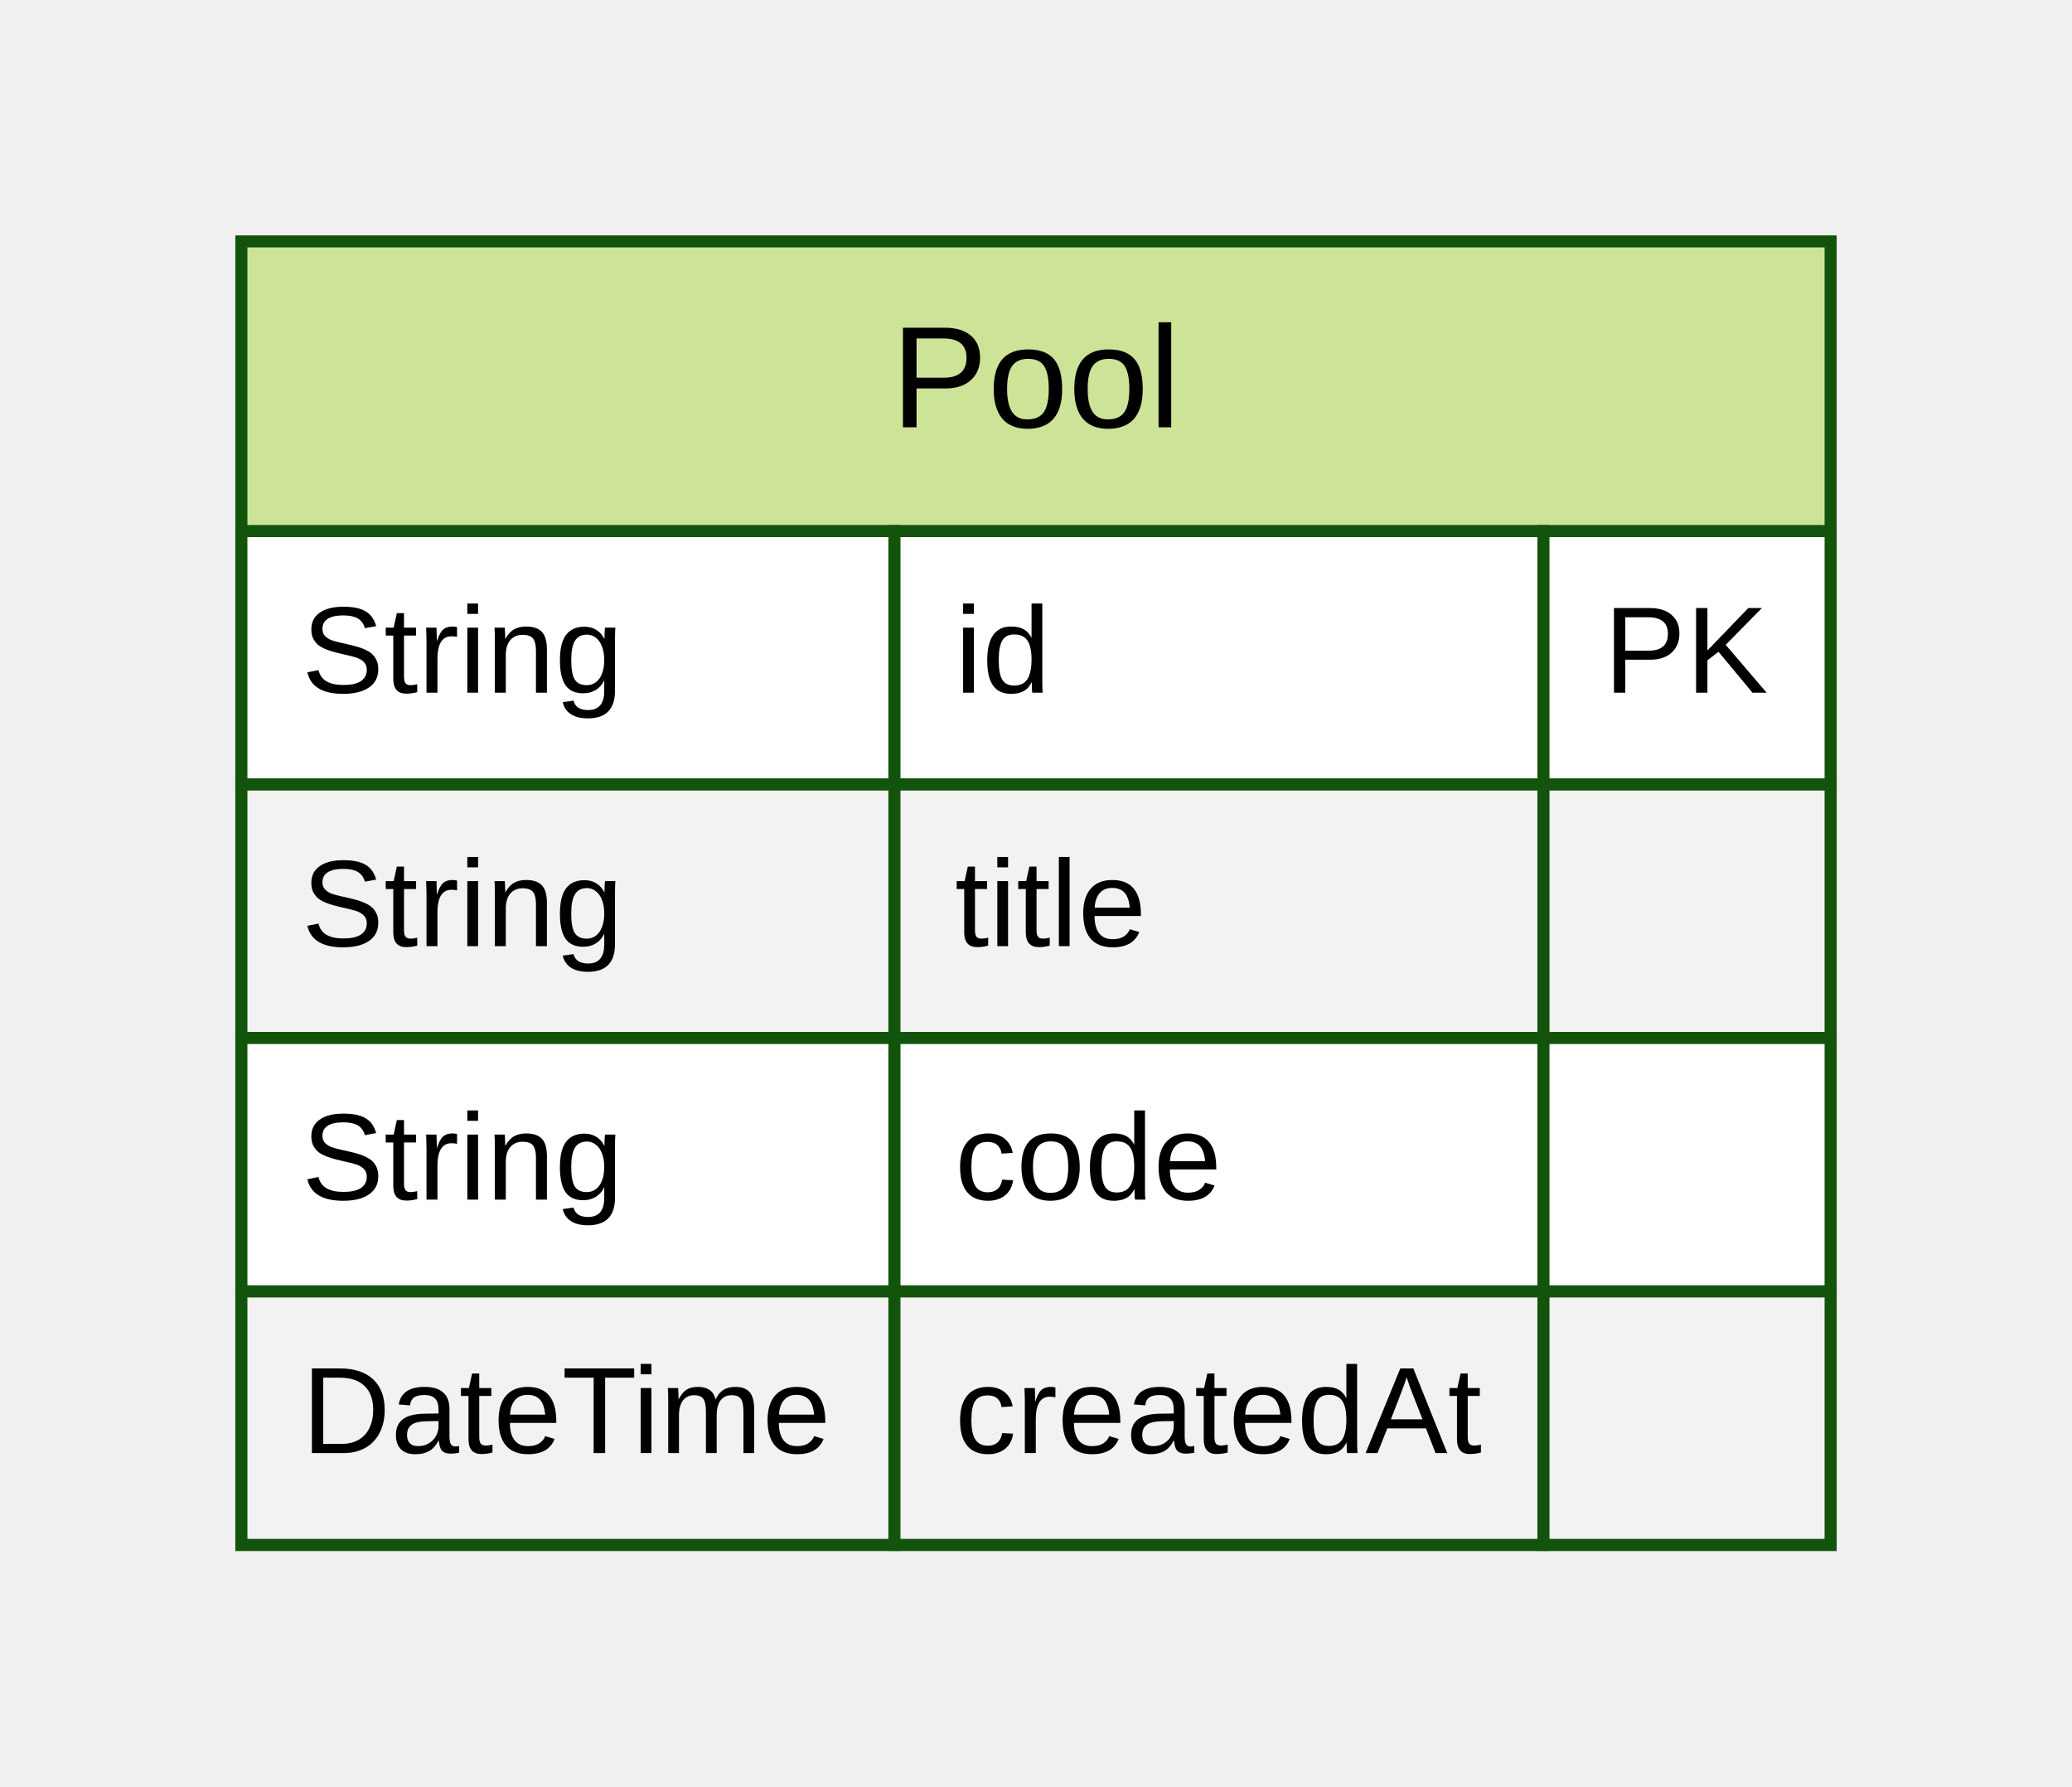
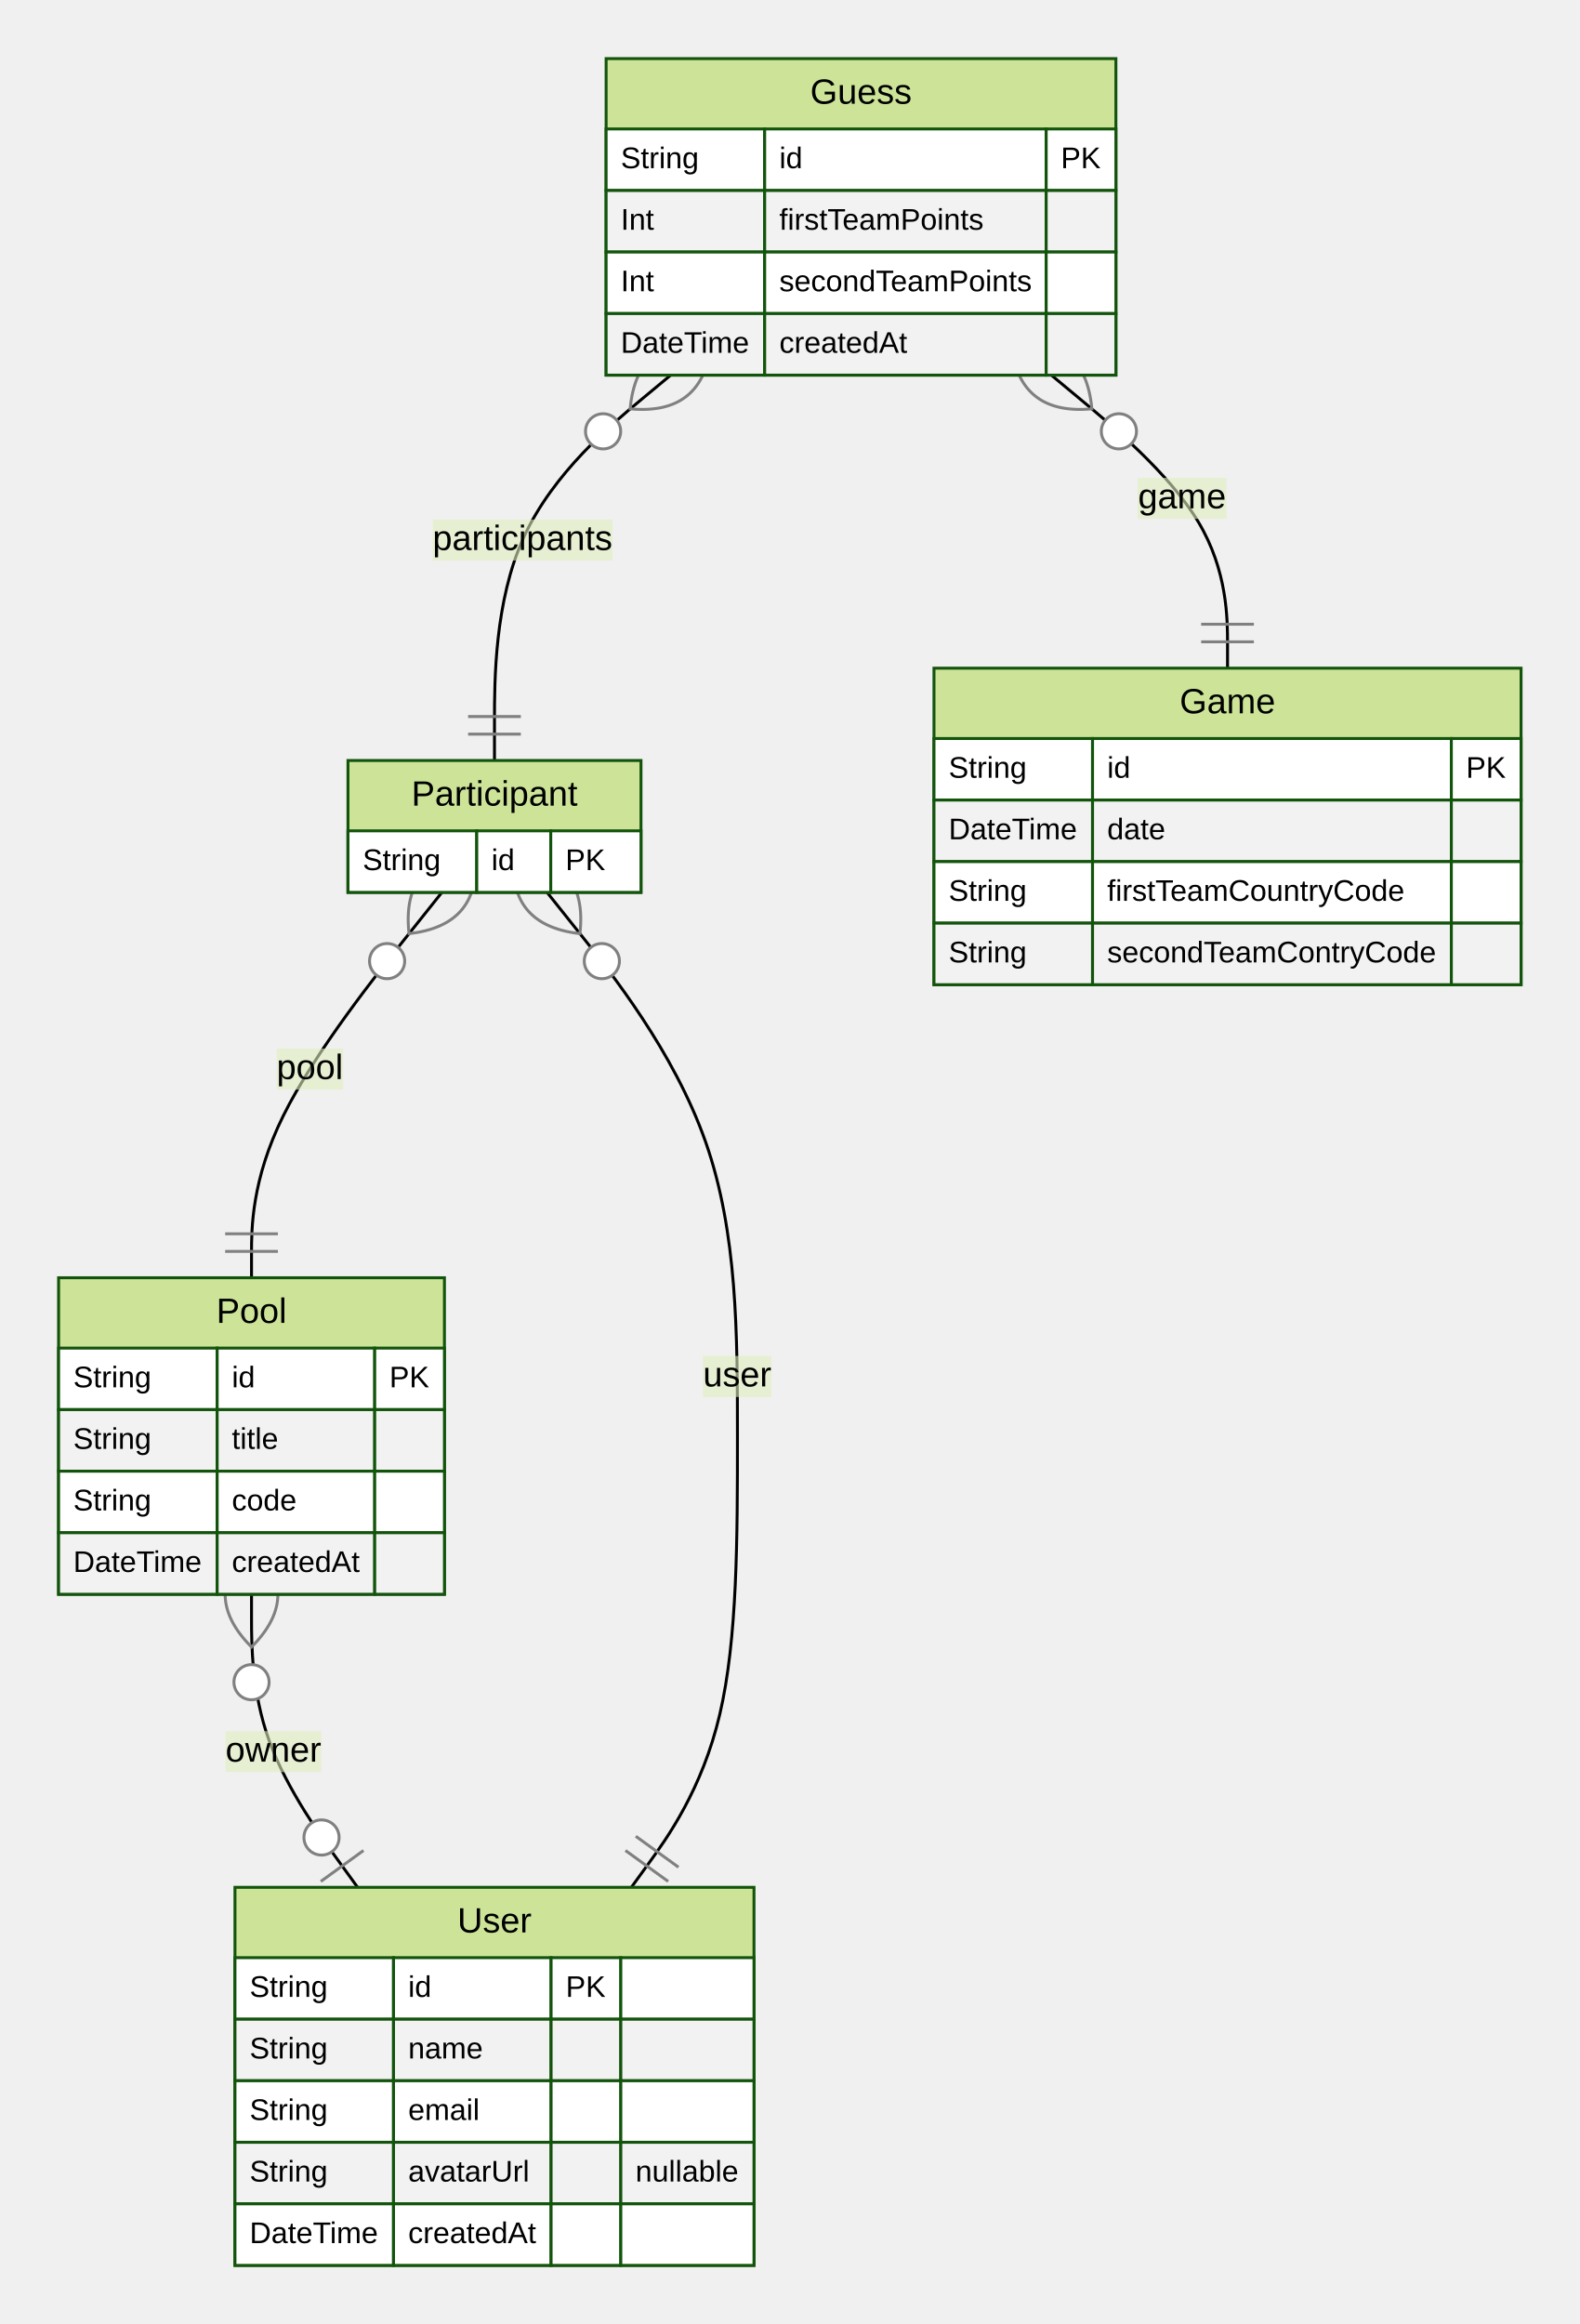
- <svg xmlns="http://www.w3.org/2000/svg" aria-labelledby="chart-title-mermaid-0 chart-desc-mermaid-0" role="img" viewBox="0 0 171.683 148" style="max-width: 171.683px; background-color: white;" width="100%" id="mermaid-0">
+ <svg xmlns="http://www.w3.org/2000/svg" aria-labelledby="chart-title-mermaid-0 chart-desc-mermaid-0" role="img" viewBox="0 0 539.125 793" style="max-width: 539.125px; background-color: white;" width="100%" id="mermaid-0">
  <style>#mermaid-0 {font-family:"trebuchet ms",verdana,arial,sans-serif;font-size:16px;fill:#000000;}#mermaid-0 .error-icon{fill:#552222;}#mermaid-0 .error-text{fill:#552222;stroke:#552222;}#mermaid-0 .edge-thickness-normal{stroke-width:2px;}#mermaid-0 .edge-thickness-thick{stroke-width:3.5px;}#mermaid-0 .edge-pattern-solid{stroke-dasharray:0;}#mermaid-0 .edge-pattern-dashed{stroke-dasharray:3;}#mermaid-0 .edge-pattern-dotted{stroke-dasharray:2;}#mermaid-0 .marker{fill:#000000;stroke:#000000;}#mermaid-0 .marker.cross{stroke:#000000;}#mermaid-0 svg{font-family:"trebuchet ms",verdana,arial,sans-serif;font-size:16px;}#mermaid-0 .entityBox{fill:#cde498;stroke:#13540c;}#mermaid-0 .attributeBoxOdd{fill:#ffffff;stroke:#13540c;}#mermaid-0 .attributeBoxEven{fill:#f2f2f2;stroke:#13540c;}#mermaid-0 .relationshipLabelBox{fill:hsl(78.158, 58.462%, 84.51%);opacity:0.7;background-color:hsl(78.158, 58.462%, 84.51%);}#mermaid-0 .relationshipLabelBox rect{opacity:0.5;}#mermaid-0 .relationshipLine{stroke:#000000;}#mermaid-0 :root{--mermaid-font-family:"trebuchet ms",verdana,arial,sans-serif;}</style>
  <g />
  <defs>
    <marker orient="auto" markerHeight="18" markerWidth="18" refY="9" refX="0" id="ONLY_ONE_START">
      <path d="M9,0 L9,18 M15,0 L15,18" fill="none" stroke="gray" />
    </marker>
  </defs>
  <defs>
    <marker orient="auto" markerHeight="18" markerWidth="18" refY="9" refX="18" id="ONLY_ONE_END">
      <path d="M3,0 L3,18 M9,0 L9,18" fill="none" stroke="gray" />
    </marker>
  </defs>
  <defs>
    <marker orient="auto" markerHeight="18" markerWidth="30" refY="9" refX="0" id="ZERO_OR_ONE_START">
      <circle r="6" cy="9" cx="21" fill="white" stroke="gray" />
      <path d="M9,0 L9,18" fill="none" stroke="gray" />
    </marker>
  </defs>
  <defs>
    <marker orient="auto" markerHeight="18" markerWidth="30" refY="9" refX="30" id="ZERO_OR_ONE_END">
      <circle r="6" cy="9" cx="9" fill="white" stroke="gray" />
      <path d="M21,0 L21,18" fill="none" stroke="gray" />
    </marker>
  </defs>
  <defs>
    <marker orient="auto" markerHeight="36" markerWidth="45" refY="18" refX="18" id="ONE_OR_MORE_START">
      <path d="M0,18 Q 18,0 36,18 Q 18,36 0,18 M42,9 L42,27" fill="none" stroke="gray" />
    </marker>
  </defs>
  <defs>
    <marker orient="auto" markerHeight="36" markerWidth="45" refY="18" refX="27" id="ONE_OR_MORE_END">
      <path d="M3,9 L3,27 M9,18 Q27,0 45,18 Q27,36 9,18" fill="none" stroke="gray" />
    </marker>
  </defs>
  <defs>
    <marker orient="auto" markerHeight="36" markerWidth="57" refY="18" refX="18" id="ZERO_OR_MORE_START">
      <circle r="6" cy="18" cx="48" fill="white" stroke="gray" />
      <path d="M0,18 Q18,0 36,18 Q18,36 0,18" fill="none" stroke="gray" />
    </marker>
  </defs>
  <defs>
    <marker orient="auto" markerHeight="36" markerWidth="57" refY="18" refX="39" id="ZERO_OR_MORE_END">
      <circle r="6" cy="18" cx="9" fill="white" stroke="gray" />
      <path d="M21,18 Q39,0 57,18 Q39,36 21,18" fill="none" stroke="gray" />
    </marker>
  </defs>
-   <g transform="translate(20,20 )" id="Pool">
+   <path marker-start="url(#ZERO_OR_MORE_START)" marker-end="url(#ZERO_OR_ONE_END)" fill="none" stroke="gray" d="M85.841,544L85.841,552.333C85.841,560.667,85.841,577.333,91.876,594C97.911,610.667,109.981,627.333,116.016,635.667L122.051,644" class="er relationshipLine" />
+   <path marker-start="url(#ZERO_OR_MORE_START)" marker-end="url(#ONLY_ONE_END)" fill="none" stroke="gray" d="M186.702,304.5L197.532,318.083C208.362,331.667,230.023,358.833,240.853,389.75C251.683,420.667,251.683,455.333,251.683,490C251.683,524.667,251.683,559.333,245.648,585C239.613,610.667,227.543,627.333,221.508,635.667L215.473,644" class="er relationshipLine" />
+   <path marker-start="url(#ZERO_OR_MORE_START)" marker-end="url(#ONLY_ONE_END)" fill="none" stroke="gray" d="M150.823,304.5L139.992,318.083C129.162,331.667,107.502,358.833,96.672,380.75C85.841,402.667,85.841,419.333,85.841,427.667L85.841,436" class="er relationshipLine" />
+   <path marker-start="url(#ZERO_OR_MORE_START)" marker-end="url(#ONLY_ONE_END)" fill="none" stroke="gray" d="M228.902,128L218.879,136.333C208.855,144.667,188.809,161.333,178.786,183.25C168.762,205.167,168.762,232.333,168.762,245.917L168.762,259.5" class="er relationshipLine" />
+   <path marker-start="url(#ZERO_OR_MORE_START)" marker-end="url(#ONLY_ONE_END)" fill="none" stroke="gray" d="M358.804,128L368.827,136.333C378.851,144.667,398.897,161.333,408.92,178C418.944,194.667,418.944,211.333,418.944,219.667L418.944,228" class="er relationshipLine" />
+   <g transform="translate(20,436 )" id="Pool">
    <rect height="108" width="131.683" y="0" x="0" stroke="gray" fill-opacity="100%" fill="honeydew" class="er entityBox" />
    <text transform="translate(65.84149,12)" style="font-family: &quot;trebuchet ms&quot;, verdana, arial, sans-serif;; font-size: 12px" text-anchor="middle" dominant-baseline="middle" y="0" x="0" id="entity-Pool" class="er entityLabel">Pool</text>
    <rect height="21" width="54.113" y="24" x="0" stroke="gray" fill-opacity="100%" fill="honeydew" class="er attributeBoxOdd" />
    <text transform="translate(5,34.5)" style="font-family: &quot;trebuchet ms&quot;, verdana, arial, sans-serif;; font-size: 10.2px" text-anchor="left" dominant-baseline="middle" y="0" x="0" id="entity-Pool-attr-1-type" class="er entityLabel">String</text>
    <rect height="21" width="53.775" y="24" x="54.113" stroke="gray" fill-opacity="100%" fill="honeydew" class="er attributeBoxOdd" />
    <text transform="translate(59.11313,34.5)" style="font-family: &quot;trebuchet ms&quot;, verdana, arial, sans-serif;; font-size: 10.2px" text-anchor="left" dominant-baseline="middle" y="0" x="0" id="entity-Pool-attr-1-name" class="er entityLabel">id</text>
    <rect height="21" width="23.795" y="24" x="107.888" stroke="gray" fill-opacity="100%" fill="honeydew" class="er attributeBoxOdd" />
    <text transform="translate(112.888,34.5)" style="font-family: &quot;trebuchet ms&quot;, verdana, arial, sans-serif;; font-size: 10.2px" text-anchor="left" dominant-baseline="middle" y="0" x="0" id="entity-Pool-attr-1-key" class="er entityLabel">PK</text>
    <rect height="21" width="54.113" y="45" x="0" stroke="gray" fill-opacity="100%" fill="honeydew" class="er attributeBoxEven" />
    <text transform="translate(5,55.5)" style="font-family: &quot;trebuchet ms&quot;, verdana, arial, sans-serif;; font-size: 10.2px" text-anchor="left" dominant-baseline="middle" y="0" x="0" id="entity-Pool-attr-2-type" class="er entityLabel">String</text>
    <rect height="21" width="53.775" y="45" x="54.113" stroke="gray" fill-opacity="100%" fill="honeydew" class="er attributeBoxEven" />
    <text transform="translate(59.11313,55.5)" style="font-family: &quot;trebuchet ms&quot;, verdana, arial, sans-serif;; font-size: 10.2px" text-anchor="left" dominant-baseline="middle" y="0" x="0" id="entity-Pool-attr-2-name" class="er entityLabel">title</text>
    <rect height="21" width="23.795" y="45" x="107.888" stroke="gray" fill-opacity="100%" fill="honeydew" class="er attributeBoxEven" />
    <text transform="translate(112.888,55.5)" style="font-family: &quot;trebuchet ms&quot;, verdana, arial, sans-serif;; font-size: 10.2px" text-anchor="left" dominant-baseline="middle" y="0" x="0" id="entity-Pool-attr-2-key" class="er entityLabel" />
    <rect height="21" width="54.113" y="66" x="0" stroke="gray" fill-opacity="100%" fill="honeydew" class="er attributeBoxOdd" />
    <text transform="translate(5,76.5)" style="font-family: &quot;trebuchet ms&quot;, verdana, arial, sans-serif;; font-size: 10.2px" text-anchor="left" dominant-baseline="middle" y="0" x="0" id="entity-Pool-attr-3-type" class="er entityLabel">String</text>
    <rect height="21" width="53.775" y="66" x="54.113" stroke="gray" fill-opacity="100%" fill="honeydew" class="er attributeBoxOdd" />
    <text transform="translate(59.11313,76.5)" style="font-family: &quot;trebuchet ms&quot;, verdana, arial, sans-serif;; font-size: 10.2px" text-anchor="left" dominant-baseline="middle" y="0" x="0" id="entity-Pool-attr-3-name" class="er entityLabel">code</text>
    <rect height="21" width="23.795" y="66" x="107.888" stroke="gray" fill-opacity="100%" fill="honeydew" class="er attributeBoxOdd" />
    <text transform="translate(112.888,76.5)" style="font-family: &quot;trebuchet ms&quot;, verdana, arial, sans-serif;; font-size: 10.2px" text-anchor="left" dominant-baseline="middle" y="0" x="0" id="entity-Pool-attr-3-key" class="er entityLabel" />
    <rect height="21" width="54.113" y="87" x="0" stroke="gray" fill-opacity="100%" fill="honeydew" class="er attributeBoxEven" />
    <text transform="translate(5,97.5)" style="font-family: &quot;trebuchet ms&quot;, verdana, arial, sans-serif;; font-size: 10.2px" text-anchor="left" dominant-baseline="middle" y="0" x="0" id="entity-Pool-attr-4-type" class="er entityLabel">DateTime</text>
    <rect height="21" width="53.775" y="87" x="54.113" stroke="gray" fill-opacity="100%" fill="honeydew" class="er attributeBoxEven" />
    <text transform="translate(59.11313,97.5)" style="font-family: &quot;trebuchet ms&quot;, verdana, arial, sans-serif;; font-size: 10.2px" text-anchor="left" dominant-baseline="middle" y="0" x="0" id="entity-Pool-attr-4-name" class="er entityLabel">createdAt</text>
    <rect height="21" width="23.795" y="87" x="107.888" stroke="gray" fill-opacity="100%" fill="honeydew" class="er attributeBoxEven" />
    <text transform="translate(112.888,97.5)" style="font-family: &quot;trebuchet ms&quot;, verdana, arial, sans-serif;; font-size: 10.2px" text-anchor="left" dominant-baseline="middle" y="0" x="0" id="entity-Pool-attr-4-key" class="er entityLabel" />
  </g>
+   <g transform="translate(118.7622,259.5 )" id="Participant">
+     <rect height="45" width="100" y="0" x="0" stroke="gray" fill-opacity="100%" fill="honeydew" class="er entityBox" />
+     <text transform="translate(50,12)" style="font-family: &quot;trebuchet ms&quot;, verdana, arial, sans-serif;; font-size: 12px" text-anchor="middle" dominant-baseline="middle" y="0" x="0" id="entity-Participant" class="er entityLabel">Participant</text>
+     <rect height="21" width="43.945" y="24" x="0" stroke="gray" fill-opacity="100%" fill="honeydew" class="er attributeBoxOdd" />
+     <text transform="translate(5,34.5)" style="font-family: &quot;trebuchet ms&quot;, verdana, arial, sans-serif;; font-size: 10.2px" text-anchor="left" dominant-baseline="middle" y="0" x="0" id="entity-Participant-attr-1-type" class="er entityLabel">String</text>
+     <rect height="21" width="25.262" y="24" x="43.945" stroke="gray" fill-opacity="100%" fill="honeydew" class="er attributeBoxOdd" />
+     <text transform="translate(48.94526,34.5)" style="font-family: &quot;trebuchet ms&quot;, verdana, arial, sans-serif;; font-size: 10.2px" text-anchor="left" dominant-baseline="middle" y="0" x="0" id="entity-Participant-attr-1-name" class="er entityLabel">id</text>
+     <rect height="21" width="30.793" y="24" x="69.207" stroke="gray" fill-opacity="100%" fill="honeydew" class="er attributeBoxOdd" />
+     <text transform="translate(74.20681,34.5)" style="font-family: &quot;trebuchet ms&quot;, verdana, arial, sans-serif;; font-size: 10.2px" text-anchor="left" dominant-baseline="middle" y="0" x="0" id="entity-Participant-attr-1-key" class="er entityLabel">PK</text>
+   </g>
+   <g transform="translate(80.19414,644 )" id="User">
+     <rect height="129" width="177.136" y="0" x="0" stroke="gray" fill-opacity="100%" fill="honeydew" class="er entityBox" />
+     <text transform="translate(88.5681,12)" style="font-family: &quot;trebuchet ms&quot;, verdana, arial, sans-serif;; font-size: 12px" text-anchor="middle" dominant-baseline="middle" y="0" x="0" id="entity-User" class="er entityLabel">User</text>
+     <rect height="21" width="54.113" y="24" x="0" stroke="gray" fill-opacity="100%" fill="honeydew" class="er attributeBoxOdd" />
+     <text transform="translate(5,34.5)" style="font-family: &quot;trebuchet ms&quot;, verdana, arial, sans-serif;; font-size: 10.2px" text-anchor="left" dominant-baseline="middle" y="0" x="0" id="entity-User-attr-1-type" class="er entityLabel">String</text>
+     <rect height="21" width="53.775" y="24" x="54.113" stroke="gray" fill-opacity="100%" fill="honeydew" class="er attributeBoxOdd" />
+     <text transform="translate(59.11313,34.5)" style="font-family: &quot;trebuchet ms&quot;, verdana, arial, sans-serif;; font-size: 10.2px" text-anchor="left" dominant-baseline="middle" y="0" x="0" id="entity-User-attr-1-name" class="er entityLabel">id</text>
+     <rect height="21" width="23.795" y="24" x="107.888" stroke="gray" fill-opacity="100%" fill="honeydew" class="er attributeBoxOdd" />
+     <text transform="translate(112.888,34.5)" style="font-family: &quot;trebuchet ms&quot;, verdana, arial, sans-serif;; font-size: 10.2px" text-anchor="left" dominant-baseline="middle" y="0" x="0" id="entity-User-attr-1-key" class="er entityLabel">PK</text>
+     <rect height="21" width="45.453" y="24" x="131.683" stroke="gray" fill-opacity="100%" fill="honeydew" class="er attributeBoxOdd" />
+     <text transform="translate(136.683,34.5)" style="font-family: &quot;trebuchet ms&quot;, verdana, arial, sans-serif;; font-size: 10.2px" text-anchor="left" dominant-baseline="middle" y="0" x="0" id="entity-User-attr-1-comment" class="er entityLabel" />
+     <rect height="21" width="54.113" y="45" x="0" stroke="gray" fill-opacity="100%" fill="honeydew" class="er attributeBoxEven" />
+     <text transform="translate(5,55.5)" style="font-family: &quot;trebuchet ms&quot;, verdana, arial, sans-serif;; font-size: 10.2px" text-anchor="left" dominant-baseline="middle" y="0" x="0" id="entity-User-attr-2-type" class="er entityLabel">String</text>
+     <rect height="21" width="53.775" y="45" x="54.113" stroke="gray" fill-opacity="100%" fill="honeydew" class="er attributeBoxEven" />
+     <text transform="translate(59.11313,55.5)" style="font-family: &quot;trebuchet ms&quot;, verdana, arial, sans-serif;; font-size: 10.2px" text-anchor="left" dominant-baseline="middle" y="0" x="0" id="entity-User-attr-2-name" class="er entityLabel">name</text>
+     <rect height="21" width="23.795" y="45" x="107.888" stroke="gray" fill-opacity="100%" fill="honeydew" class="er attributeBoxEven" />
+     <text transform="translate(112.888,55.5)" style="font-family: &quot;trebuchet ms&quot;, verdana, arial, sans-serif;; font-size: 10.2px" text-anchor="left" dominant-baseline="middle" y="0" x="0" id="entity-User-attr-2-key" class="er entityLabel" />
+     <rect height="21" width="45.453" y="45" x="131.683" stroke="gray" fill-opacity="100%" fill="honeydew" class="er attributeBoxEven" />
+     <text transform="translate(136.683,55.5)" style="font-family: &quot;trebuchet ms&quot;, verdana, arial, sans-serif;; font-size: 10.2px" text-anchor="left" dominant-baseline="middle" y="0" x="0" id="entity-User-attr-2-comment" class="er entityLabel" />
+     <rect height="21" width="54.113" y="66" x="0" stroke="gray" fill-opacity="100%" fill="honeydew" class="er attributeBoxOdd" />
+     <text transform="translate(5,76.5)" style="font-family: &quot;trebuchet ms&quot;, verdana, arial, sans-serif;; font-size: 10.2px" text-anchor="left" dominant-baseline="middle" y="0" x="0" id="entity-User-attr-3-type" class="er entityLabel">String</text>
+     <rect height="21" width="53.775" y="66" x="54.113" stroke="gray" fill-opacity="100%" fill="honeydew" class="er attributeBoxOdd" />
+     <text transform="translate(59.11313,76.5)" style="font-family: &quot;trebuchet ms&quot;, verdana, arial, sans-serif;; font-size: 10.2px" text-anchor="left" dominant-baseline="middle" y="0" x="0" id="entity-User-attr-3-name" class="er entityLabel">email</text>
+     <rect height="21" width="23.795" y="66" x="107.888" stroke="gray" fill-opacity="100%" fill="honeydew" class="er attributeBoxOdd" />
+     <text transform="translate(112.888,76.5)" style="font-family: &quot;trebuchet ms&quot;, verdana, arial, sans-serif;; font-size: 10.2px" text-anchor="left" dominant-baseline="middle" y="0" x="0" id="entity-User-attr-3-key" class="er entityLabel" />
+     <rect height="21" width="45.453" y="66" x="131.683" stroke="gray" fill-opacity="100%" fill="honeydew" class="er attributeBoxOdd" />
+     <text transform="translate(136.683,76.5)" style="font-family: &quot;trebuchet ms&quot;, verdana, arial, sans-serif;; font-size: 10.2px" text-anchor="left" dominant-baseline="middle" y="0" x="0" id="entity-User-attr-3-comment" class="er entityLabel" />
+     <rect height="21" width="54.113" y="87" x="0" stroke="gray" fill-opacity="100%" fill="honeydew" class="er attributeBoxEven" />
+     <text transform="translate(5,97.5)" style="font-family: &quot;trebuchet ms&quot;, verdana, arial, sans-serif;; font-size: 10.2px" text-anchor="left" dominant-baseline="middle" y="0" x="0" id="entity-User-attr-4-type" class="er entityLabel">String</text>
+     <rect height="21" width="53.775" y="87" x="54.113" stroke="gray" fill-opacity="100%" fill="honeydew" class="er attributeBoxEven" />
+     <text transform="translate(59.11313,97.5)" style="font-family: &quot;trebuchet ms&quot;, verdana, arial, sans-serif;; font-size: 10.2px" text-anchor="left" dominant-baseline="middle" y="0" x="0" id="entity-User-attr-4-name" class="er entityLabel">avatarUrl</text>
+     <rect height="21" width="23.795" y="87" x="107.888" stroke="gray" fill-opacity="100%" fill="honeydew" class="er attributeBoxEven" />
+     <text transform="translate(112.888,97.5)" style="font-family: &quot;trebuchet ms&quot;, verdana, arial, sans-serif;; font-size: 10.2px" text-anchor="left" dominant-baseline="middle" y="0" x="0" id="entity-User-attr-4-key" class="er entityLabel" />
+     <rect height="21" width="45.453" y="87" x="131.683" stroke="gray" fill-opacity="100%" fill="honeydew" class="er attributeBoxEven" />
+     <text transform="translate(136.683,97.5)" style="font-family: &quot;trebuchet ms&quot;, verdana, arial, sans-serif;; font-size: 10.2px" text-anchor="left" dominant-baseline="middle" y="0" x="0" id="entity-User-attr-4-comment" class="er entityLabel">nullable</text>
+     <rect height="21" width="54.113" y="108" x="0" stroke="gray" fill-opacity="100%" fill="honeydew" class="er attributeBoxOdd" />
+     <text transform="translate(5,118.5)" style="font-family: &quot;trebuchet ms&quot;, verdana, arial, sans-serif;; font-size: 10.2px" text-anchor="left" dominant-baseline="middle" y="0" x="0" id="entity-User-attr-5-type" class="er entityLabel">DateTime</text>
+     <rect height="21" width="53.775" y="108" x="54.113" stroke="gray" fill-opacity="100%" fill="honeydew" class="er attributeBoxOdd" />
+     <text transform="translate(59.11313,118.5)" style="font-family: &quot;trebuchet ms&quot;, verdana, arial, sans-serif;; font-size: 10.2px" text-anchor="left" dominant-baseline="middle" y="0" x="0" id="entity-User-attr-5-name" class="er entityLabel">createdAt</text>
+     <rect height="21" width="23.795" y="108" x="107.888" stroke="gray" fill-opacity="100%" fill="honeydew" class="er attributeBoxOdd" />
+     <text transform="translate(112.888,118.5)" style="font-family: &quot;trebuchet ms&quot;, verdana, arial, sans-serif;; font-size: 10.2px" text-anchor="left" dominant-baseline="middle" y="0" x="0" id="entity-User-attr-5-key" class="er entityLabel" />
+     <rect height="21" width="45.453" y="108" x="131.683" stroke="gray" fill-opacity="100%" fill="honeydew" class="er attributeBoxOdd" />
+     <text transform="translate(136.683,118.5)" style="font-family: &quot;trebuchet ms&quot;, verdana, arial, sans-serif;; font-size: 10.2px" text-anchor="left" dominant-baseline="middle" y="0" x="0" id="entity-User-attr-5-comment" class="er entityLabel" />
+   </g>
+   <g transform="translate(318.7622,228 )" id="Game">
+     <rect height="108" width="200.363" y="0" x="0" stroke="gray" fill-opacity="100%" fill="honeydew" class="er entityBox" />
+     <text transform="translate(100.1816,12)" style="font-family: &quot;trebuchet ms&quot;, verdana, arial, sans-serif;; font-size: 12px" text-anchor="middle" dominant-baseline="middle" y="0" x="0" id="entity-Game" class="er entityLabel">Game</text>
+     <rect height="21" width="54.113" y="24" x="0" stroke="gray" fill-opacity="100%" fill="honeydew" class="er attributeBoxOdd" />
+     <text transform="translate(5,34.5)" style="font-family: &quot;trebuchet ms&quot;, verdana, arial, sans-serif;; font-size: 10.2px" text-anchor="left" dominant-baseline="middle" y="0" x="0" id="entity-Game-attr-1-type" class="er entityLabel">String</text>
+     <rect height="21" width="122.455" y="24" x="54.113" stroke="gray" fill-opacity="100%" fill="honeydew" class="er attributeBoxOdd" />
+     <text transform="translate(59.11313,34.5)" style="font-family: &quot;trebuchet ms&quot;, verdana, arial, sans-serif;; font-size: 10.2px" text-anchor="left" dominant-baseline="middle" y="0" x="0" id="entity-Game-attr-1-name" class="er entityLabel">id</text>
+     <rect height="21" width="23.795" y="24" x="176.568" stroke="gray" fill-opacity="100%" fill="honeydew" class="er attributeBoxOdd" />
+     <text transform="translate(181.5681,34.5)" style="font-family: &quot;trebuchet ms&quot;, verdana, arial, sans-serif;; font-size: 10.2px" text-anchor="left" dominant-baseline="middle" y="0" x="0" id="entity-Game-attr-1-key" class="er entityLabel">PK</text>
+     <rect height="21" width="54.113" y="45" x="0" stroke="gray" fill-opacity="100%" fill="honeydew" class="er attributeBoxEven" />
+     <text transform="translate(5,55.5)" style="font-family: &quot;trebuchet ms&quot;, verdana, arial, sans-serif;; font-size: 10.2px" text-anchor="left" dominant-baseline="middle" y="0" x="0" id="entity-Game-attr-2-type" class="er entityLabel">DateTime</text>
+     <rect height="21" width="122.455" y="45" x="54.113" stroke="gray" fill-opacity="100%" fill="honeydew" class="er attributeBoxEven" />
+     <text transform="translate(59.11313,55.5)" style="font-family: &quot;trebuchet ms&quot;, verdana, arial, sans-serif;; font-size: 10.2px" text-anchor="left" dominant-baseline="middle" y="0" x="0" id="entity-Game-attr-2-name" class="er entityLabel">date</text>
+     <rect height="21" width="23.795" y="45" x="176.568" stroke="gray" fill-opacity="100%" fill="honeydew" class="er attributeBoxEven" />
+     <text transform="translate(181.5681,55.5)" style="font-family: &quot;trebuchet ms&quot;, verdana, arial, sans-serif;; font-size: 10.2px" text-anchor="left" dominant-baseline="middle" y="0" x="0" id="entity-Game-attr-2-key" class="er entityLabel" />
+     <rect height="21" width="54.113" y="66" x="0" stroke="gray" fill-opacity="100%" fill="honeydew" class="er attributeBoxOdd" />
+     <text transform="translate(5,76.5)" style="font-family: &quot;trebuchet ms&quot;, verdana, arial, sans-serif;; font-size: 10.2px" text-anchor="left" dominant-baseline="middle" y="0" x="0" id="entity-Game-attr-3-type" class="er entityLabel">String</text>
+     <rect height="21" width="122.455" y="66" x="54.113" stroke="gray" fill-opacity="100%" fill="honeydew" class="er attributeBoxOdd" />
+     <text transform="translate(59.11313,76.5)" style="font-family: &quot;trebuchet ms&quot;, verdana, arial, sans-serif;; font-size: 10.2px" text-anchor="left" dominant-baseline="middle" y="0" x="0" id="entity-Game-attr-3-name" class="er entityLabel">firstTeamCountryCode</text>
+     <rect height="21" width="23.795" y="66" x="176.568" stroke="gray" fill-opacity="100%" fill="honeydew" class="er attributeBoxOdd" />
+     <text transform="translate(181.5681,76.5)" style="font-family: &quot;trebuchet ms&quot;, verdana, arial, sans-serif;; font-size: 10.2px" text-anchor="left" dominant-baseline="middle" y="0" x="0" id="entity-Game-attr-3-key" class="er entityLabel" />
+     <rect height="21" width="54.113" y="87" x="0" stroke="gray" fill-opacity="100%" fill="honeydew" class="er attributeBoxEven" />
+     <text transform="translate(5,97.5)" style="font-family: &quot;trebuchet ms&quot;, verdana, arial, sans-serif;; font-size: 10.2px" text-anchor="left" dominant-baseline="middle" y="0" x="0" id="entity-Game-attr-4-type" class="er entityLabel">String</text>
+     <rect height="21" width="122.455" y="87" x="54.113" stroke="gray" fill-opacity="100%" fill="honeydew" class="er attributeBoxEven" />
+     <text transform="translate(59.11313,97.5)" style="font-family: &quot;trebuchet ms&quot;, verdana, arial, sans-serif;; font-size: 10.2px" text-anchor="left" dominant-baseline="middle" y="0" x="0" id="entity-Game-attr-4-name" class="er entityLabel">secondTeamContryCode</text>
+     <rect height="21" width="23.795" y="87" x="176.568" stroke="gray" fill-opacity="100%" fill="honeydew" class="er attributeBoxEven" />
+     <text transform="translate(181.5681,97.5)" style="font-family: &quot;trebuchet ms&quot;, verdana, arial, sans-serif;; font-size: 10.2px" text-anchor="left" dominant-baseline="middle" y="0" x="0" id="entity-Game-attr-4-key" class="er entityLabel" />
+   </g>
+   <g transform="translate(206.8599,20 )" id="Guess">
+     <rect height="108" width="173.986" y="0" x="0" stroke="gray" fill-opacity="100%" fill="honeydew" class="er entityBox" />
+     <text transform="translate(86.99312,12)" style="font-family: &quot;trebuchet ms&quot;, verdana, arial, sans-serif;; font-size: 12px" text-anchor="middle" dominant-baseline="middle" y="0" x="0" id="entity-Guess" class="er entityLabel">Guess</text>
+     <rect height="21" width="54.113" y="24" x="0" stroke="gray" fill-opacity="100%" fill="honeydew" class="er attributeBoxOdd" />
+     <text transform="translate(5,34.5)" style="font-family: &quot;trebuchet ms&quot;, verdana, arial, sans-serif;; font-size: 10.2px" text-anchor="left" dominant-baseline="middle" y="0" x="0" id="entity-Guess-attr-1-type" class="er entityLabel">String</text>
+     <rect height="21" width="96.078" y="24" x="54.113" stroke="gray" fill-opacity="100%" fill="honeydew" class="er attributeBoxOdd" />
+     <text transform="translate(59.11313,34.5)" style="font-family: &quot;trebuchet ms&quot;, verdana, arial, sans-serif;; font-size: 10.2px" text-anchor="left" dominant-baseline="middle" y="0" x="0" id="entity-Guess-attr-1-name" class="er entityLabel">id</text>
+     <rect height="21" width="23.795" y="24" x="150.191" stroke="gray" fill-opacity="100%" fill="honeydew" class="er attributeBoxOdd" />
+     <text transform="translate(155.1913,34.5)" style="font-family: &quot;trebuchet ms&quot;, verdana, arial, sans-serif;; font-size: 10.2px" text-anchor="left" dominant-baseline="middle" y="0" x="0" id="entity-Guess-attr-1-key" class="er entityLabel">PK</text>
+     <rect height="21" width="54.113" y="45" x="0" stroke="gray" fill-opacity="100%" fill="honeydew" class="er attributeBoxEven" />
+     <text transform="translate(5,55.5)" style="font-family: &quot;trebuchet ms&quot;, verdana, arial, sans-serif;; font-size: 10.2px" text-anchor="left" dominant-baseline="middle" y="0" x="0" id="entity-Guess-attr-2-type" class="er entityLabel">Int</text>
+     <rect height="21" width="96.078" y="45" x="54.113" stroke="gray" fill-opacity="100%" fill="honeydew" class="er attributeBoxEven" />
+     <text transform="translate(59.11313,55.5)" style="font-family: &quot;trebuchet ms&quot;, verdana, arial, sans-serif;; font-size: 10.2px" text-anchor="left" dominant-baseline="middle" y="0" x="0" id="entity-Guess-attr-2-name" class="er entityLabel">firstTeamPoints</text>
+     <rect height="21" width="23.795" y="45" x="150.191" stroke="gray" fill-opacity="100%" fill="honeydew" class="er attributeBoxEven" />
+     <text transform="translate(155.1913,55.5)" style="font-family: &quot;trebuchet ms&quot;, verdana, arial, sans-serif;; font-size: 10.2px" text-anchor="left" dominant-baseline="middle" y="0" x="0" id="entity-Guess-attr-2-key" class="er entityLabel" />
+     <rect height="21" width="54.113" y="66" x="0" stroke="gray" fill-opacity="100%" fill="honeydew" class="er attributeBoxOdd" />
+     <text transform="translate(5,76.5)" style="font-family: &quot;trebuchet ms&quot;, verdana, arial, sans-serif;; font-size: 10.2px" text-anchor="left" dominant-baseline="middle" y="0" x="0" id="entity-Guess-attr-3-type" class="er entityLabel">Int</text>
+     <rect height="21" width="96.078" y="66" x="54.113" stroke="gray" fill-opacity="100%" fill="honeydew" class="er attributeBoxOdd" />
+     <text transform="translate(59.11313,76.5)" style="font-family: &quot;trebuchet ms&quot;, verdana, arial, sans-serif;; font-size: 10.2px" text-anchor="left" dominant-baseline="middle" y="0" x="0" id="entity-Guess-attr-3-name" class="er entityLabel">secondTeamPoints</text>
+     <rect height="21" width="23.795" y="66" x="150.191" stroke="gray" fill-opacity="100%" fill="honeydew" class="er attributeBoxOdd" />
+     <text transform="translate(155.1913,76.5)" style="font-family: &quot;trebuchet ms&quot;, verdana, arial, sans-serif;; font-size: 10.2px" text-anchor="left" dominant-baseline="middle" y="0" x="0" id="entity-Guess-attr-3-key" class="er entityLabel" />
+     <rect height="21" width="54.113" y="87" x="0" stroke="gray" fill-opacity="100%" fill="honeydew" class="er attributeBoxEven" />
+     <text transform="translate(5,97.5)" style="font-family: &quot;trebuchet ms&quot;, verdana, arial, sans-serif;; font-size: 10.2px" text-anchor="left" dominant-baseline="middle" y="0" x="0" id="entity-Guess-attr-4-type" class="er entityLabel">DateTime</text>
+     <rect height="21" width="96.078" y="87" x="54.113" stroke="gray" fill-opacity="100%" fill="honeydew" class="er attributeBoxEven" />
+     <text transform="translate(59.11313,97.5)" style="font-family: &quot;trebuchet ms&quot;, verdana, arial, sans-serif;; font-size: 10.2px" text-anchor="left" dominant-baseline="middle" y="0" x="0" id="entity-Guess-attr-4-name" class="er entityLabel">createdAt</text>
+     <rect height="21" width="23.795" y="87" x="150.191" stroke="gray" fill-opacity="100%" fill="honeydew" class="er attributeBoxEven" />
+     <text transform="translate(155.1913,97.5)" style="font-family: &quot;trebuchet ms&quot;, verdana, arial, sans-serif;; font-size: 10.2px" text-anchor="left" dominant-baseline="middle" y="0" x="0" id="entity-Guess-attr-4-key" class="er entityLabel" />
+   </g>
+   <rect fill-opacity="85%" fill="white" height="14" width="32.688" y="590.7" x="76.968" class="er relationshipLabelBox" />
+   <text style="font-family: &quot;trebuchet ms&quot;, verdana, arial, sans-serif;; font-size: 12px" dominant-baseline="middle" text-anchor="middle" y="597.7" x="93.312" id="rel1" class="er relationshipLabel">owner</text>
+   <rect fill-opacity="85%" fill="white" height="14" width="23.348" y="462.676" x="239.928" class="er relationshipLabelBox" />
+   <text style="font-family: &quot;trebuchet ms&quot;, verdana, arial, sans-serif;; font-size: 12px" dominant-baseline="middle" text-anchor="middle" y="469.676" x="251.601" id="rel2" class="er relationshipLabel">user</text>
+   <rect fill-opacity="85%" fill="white" height="14" width="22.688" y="357.795" x="94.4" class="er relationshipLabelBox" />
+   <text style="font-family: &quot;trebuchet ms&quot;, verdana, arial, sans-serif;; font-size: 12px" dominant-baseline="middle" text-anchor="middle" y="364.795" x="105.744" id="rel3" class="er relationshipLabel">pool</text>
+   <rect fill-opacity="85%" fill="white" height="14" width="61.375" y="177.28" x="147.636" class="er relationshipLabelBox" />
+   <text style="font-family: &quot;trebuchet ms&quot;, verdana, arial, sans-serif;; font-size: 12px" dominant-baseline="middle" text-anchor="middle" y="184.28" x="178.324" id="rel4" class="er relationshipLabel">participants</text>
+   <rect fill-opacity="85%" fill="white" height="14" width="30.344" y="163.046" x="388.259" class="er relationshipLabelBox" />
+   <text style="font-family: &quot;trebuchet ms&quot;, verdana, arial, sans-serif;; font-size: 12px" dominant-baseline="middle" text-anchor="middle" y="170.046" x="403.431" id="rel5" class="er relationshipLabel">game</text>
</svg>
